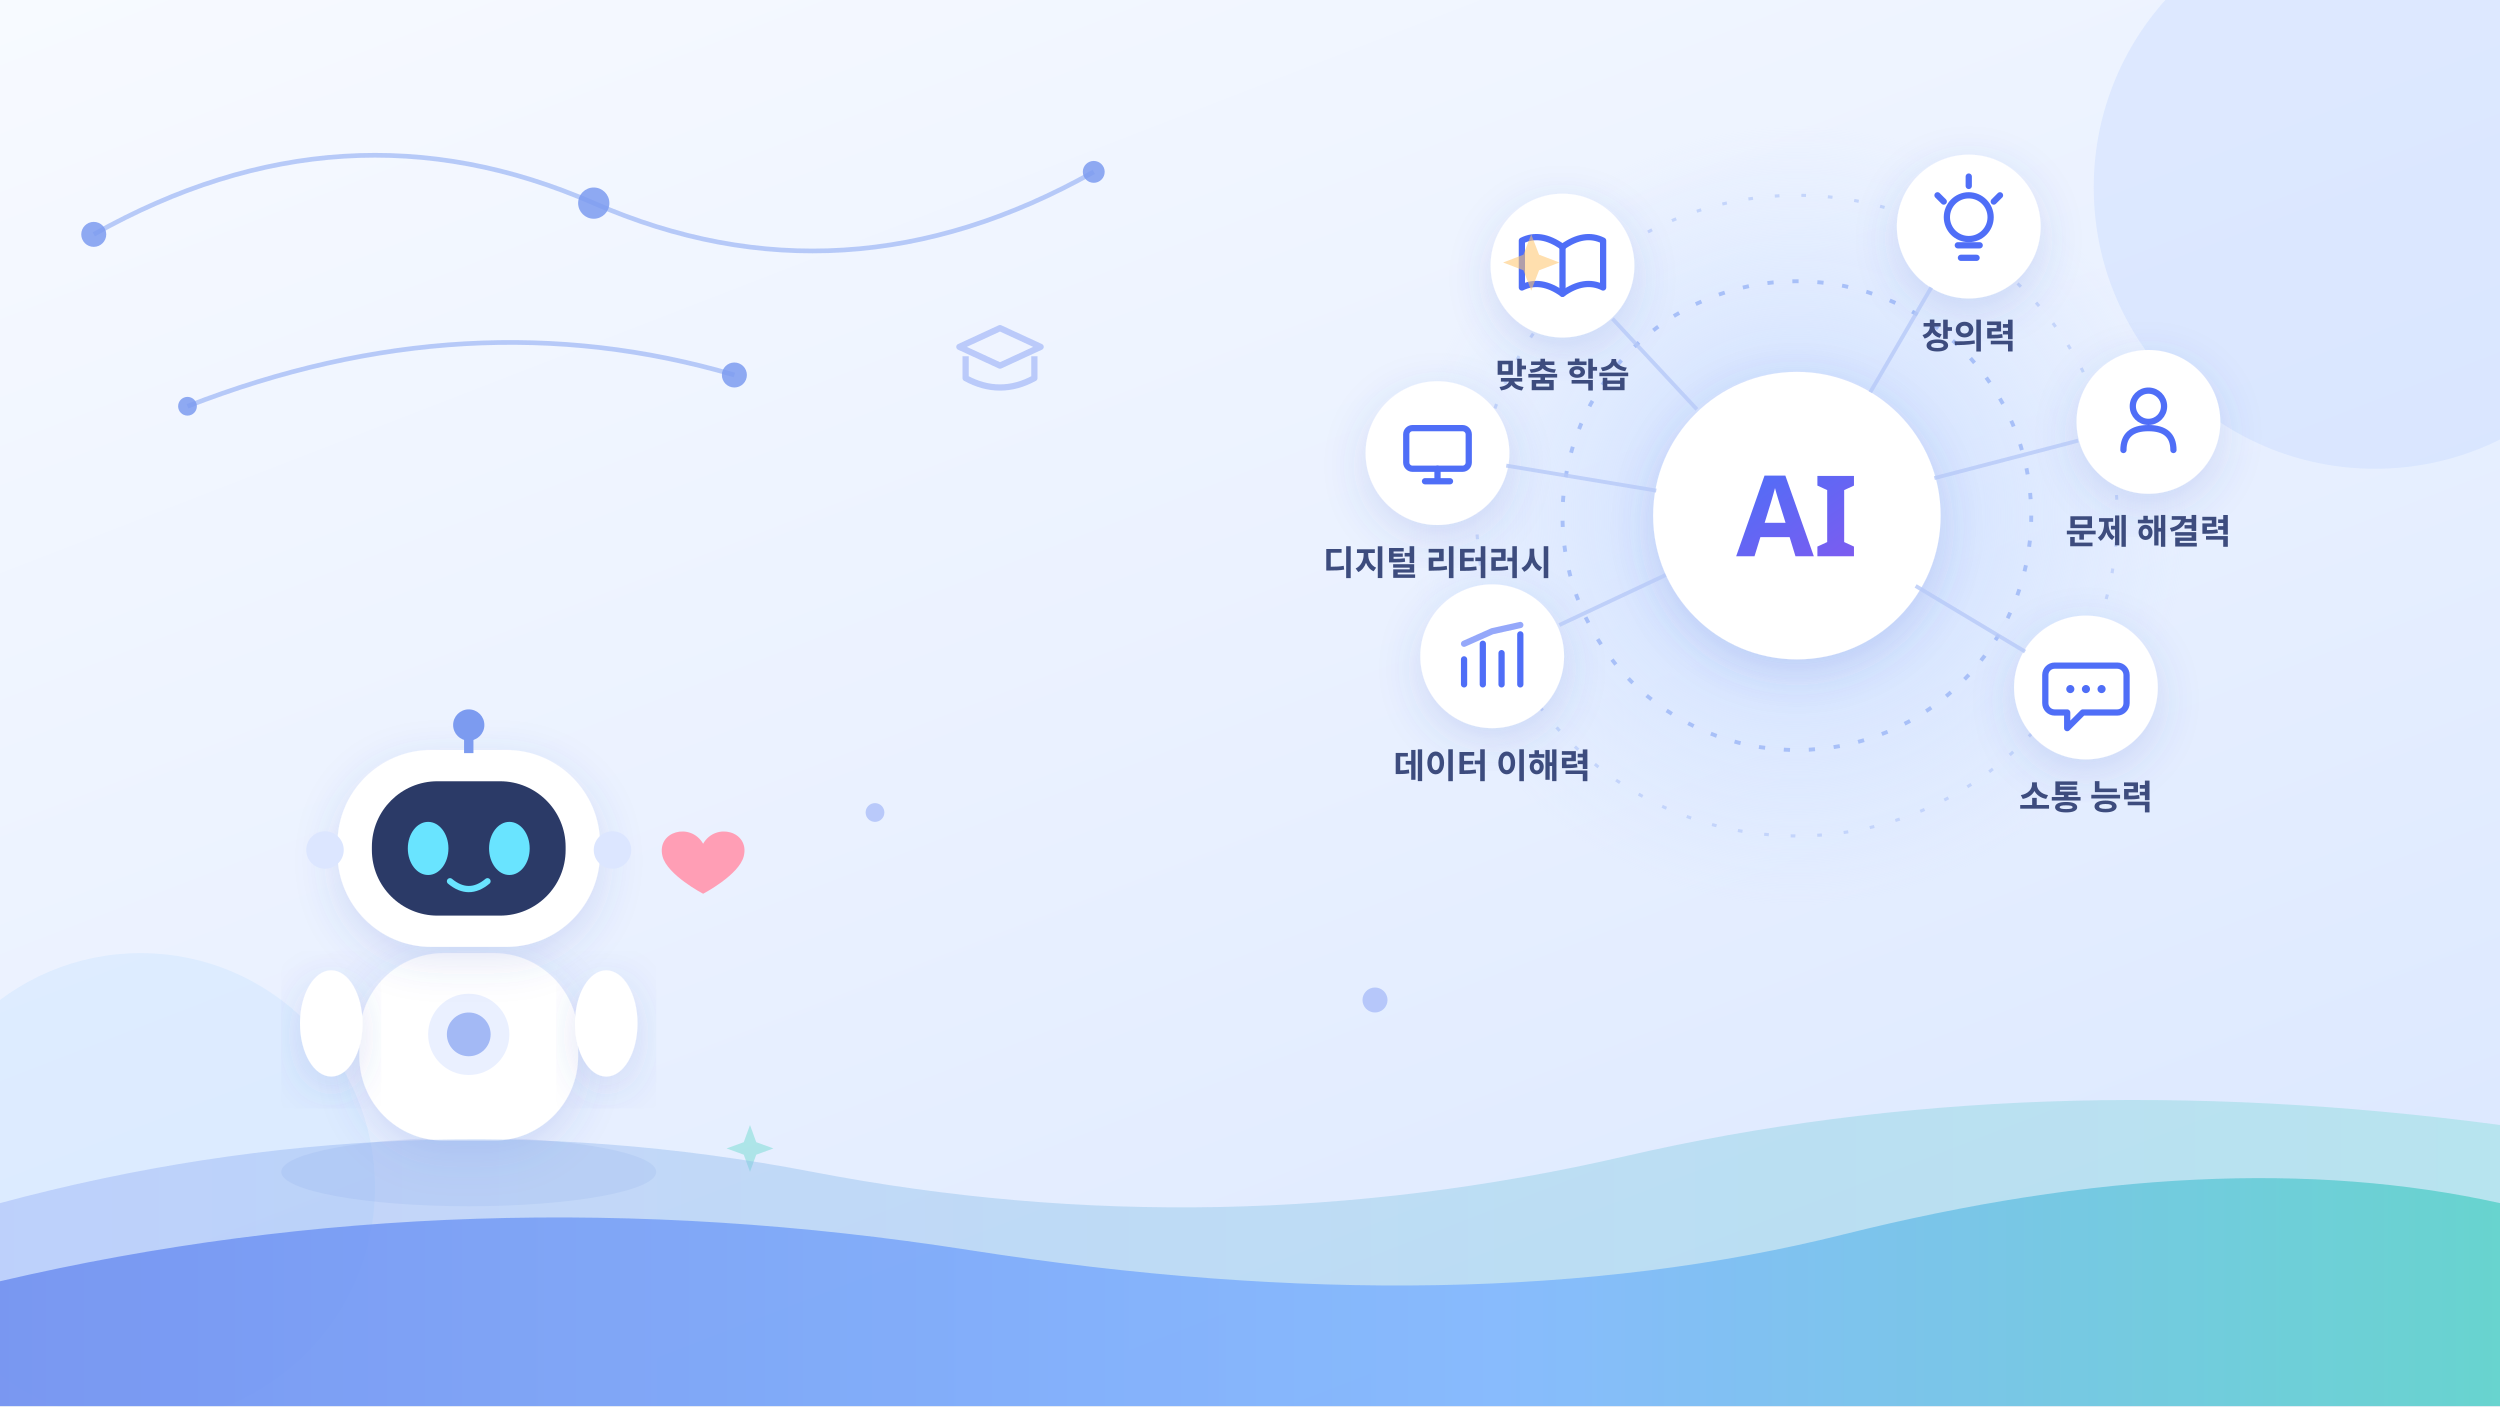
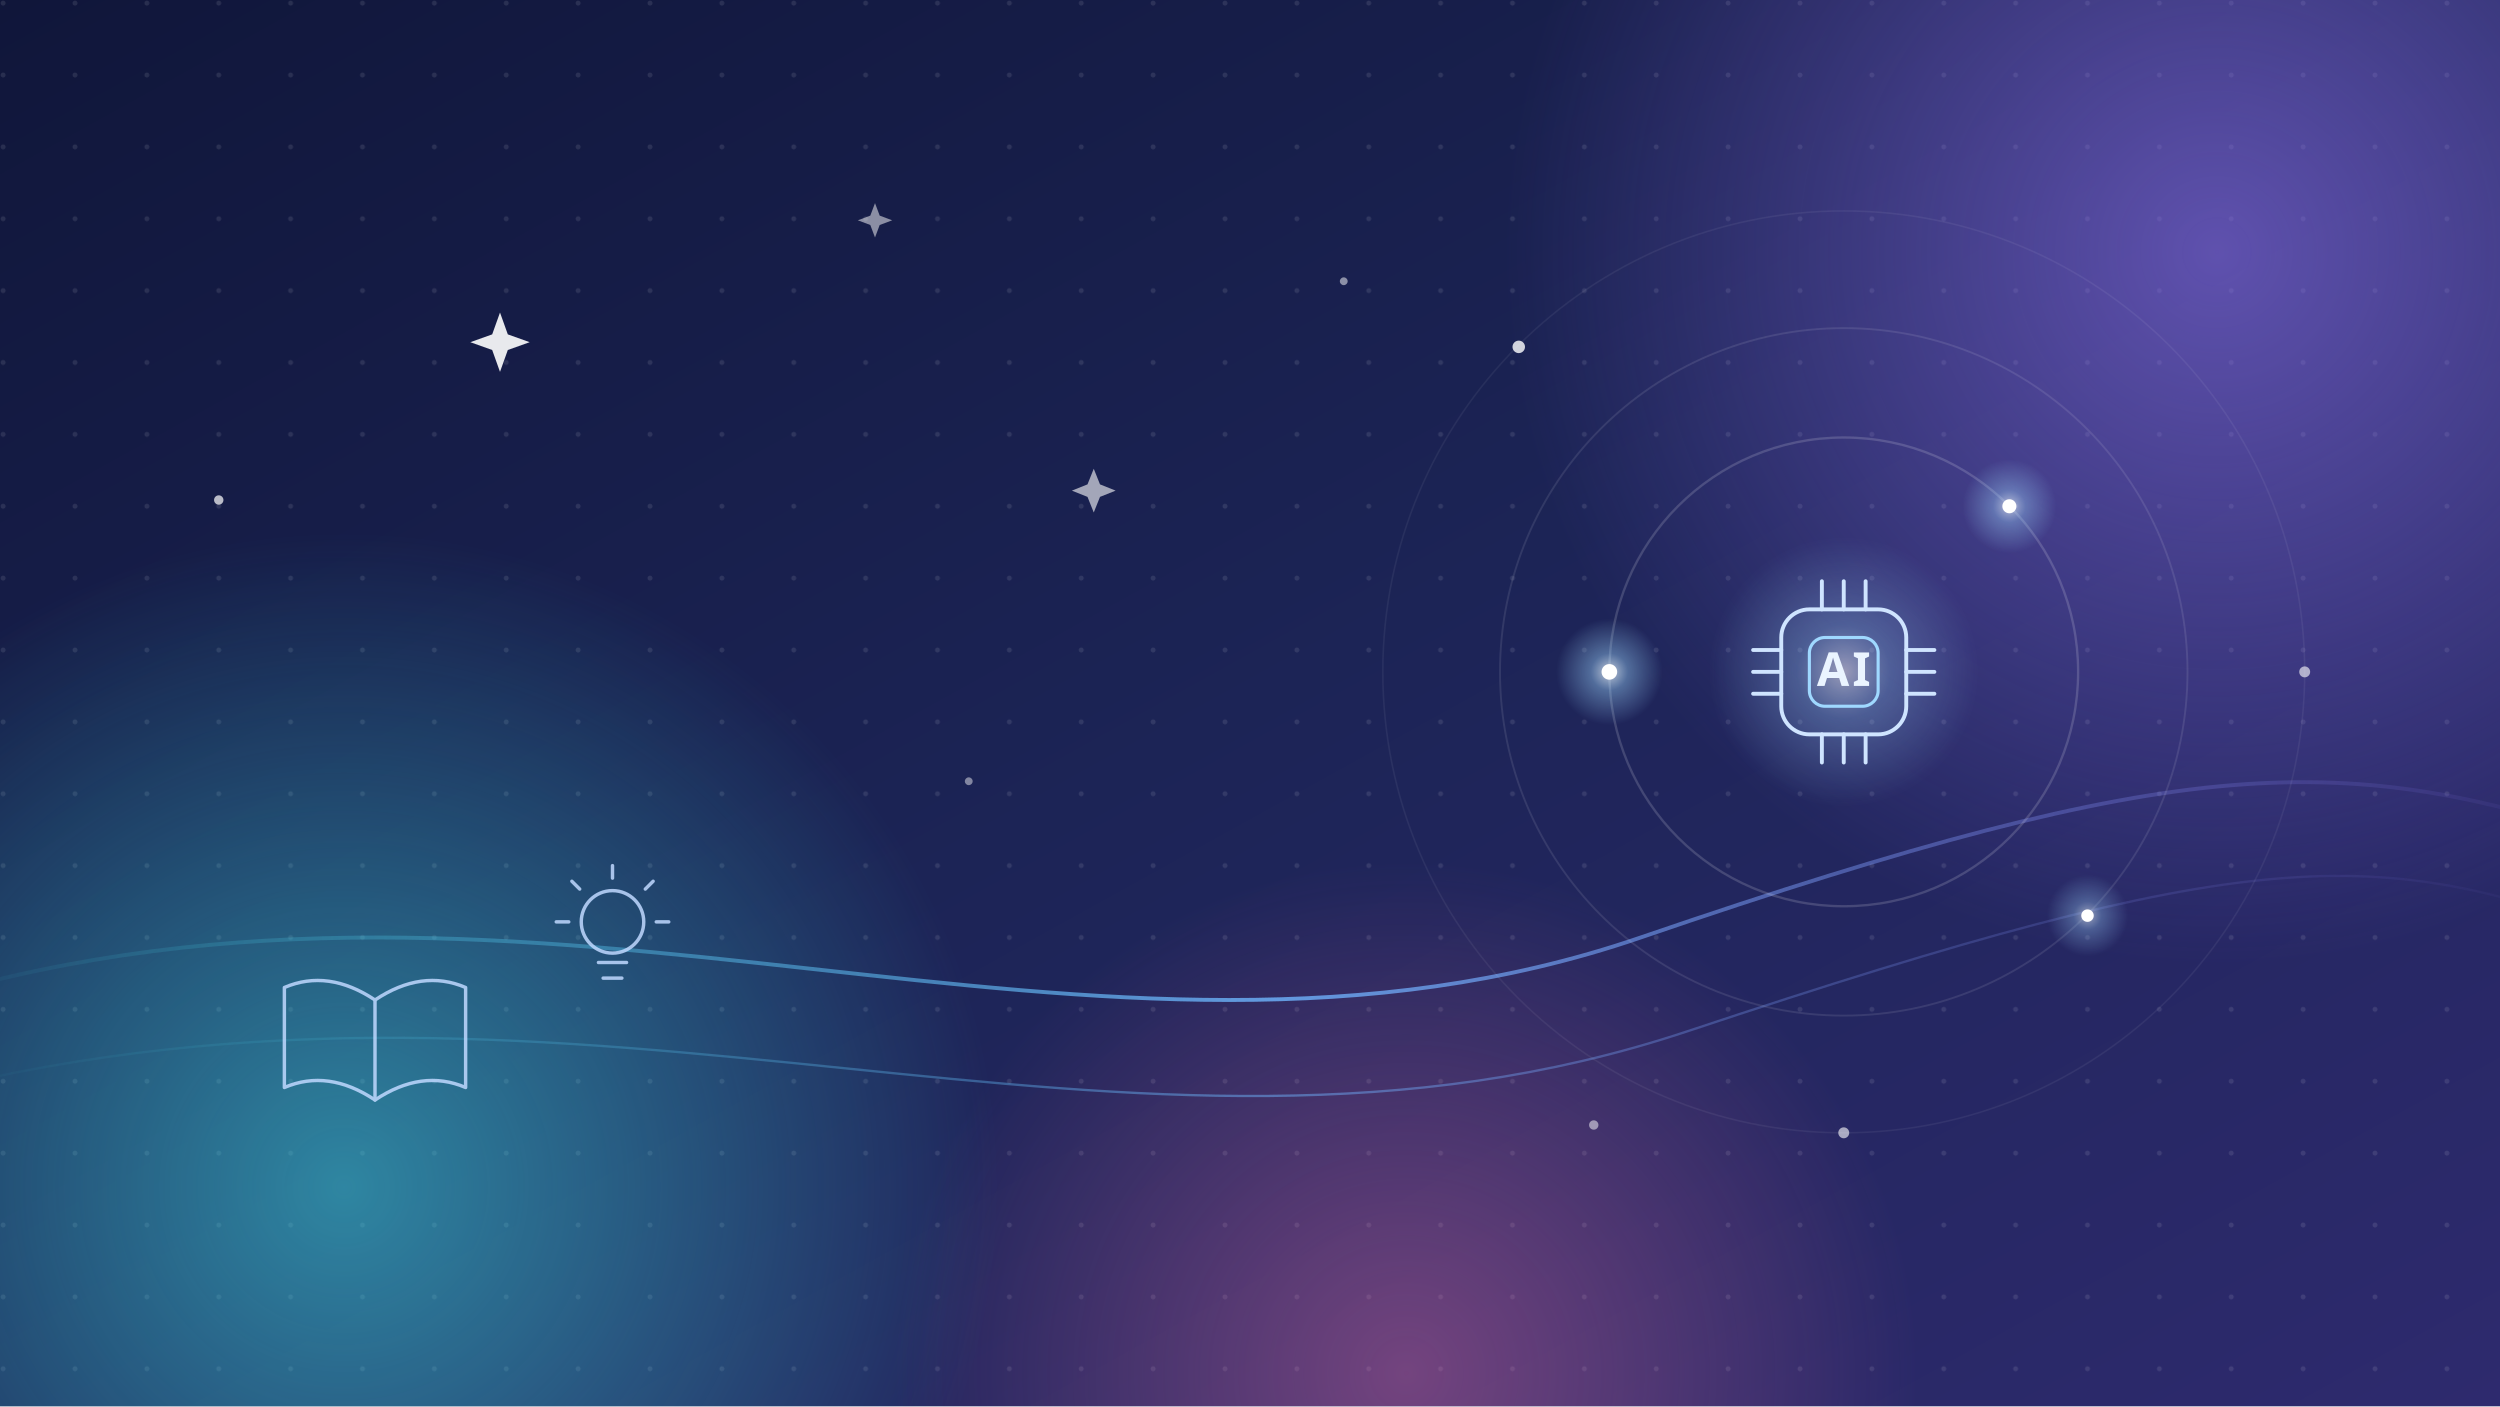
- <svg xmlns="http://www.w3.org/2000/svg" viewBox="0 0 1600 900" preserveAspectRatio="xMidYMid slice" font-family="'Pretendard Variable', Pretendard, 'Malgun Gothic', sans-serif">
+ <svg xmlns="http://www.w3.org/2000/svg" viewBox="0 0 1600 900" preserveAspectRatio="xMidYMid slice">
  <defs>
-     <linearGradient id="bg" x1="0" y1="0" x2="0.7" y2="1">
-       <stop offset="0" stop-color="#F7FAFF" />
-       <stop offset="0.55" stop-color="#EAF1FF" />
-       <stop offset="1" stop-color="#DDE9FF" />
+     <linearGradient id="bg2" x1="0" y1="0" x2="1" y2="1">
+       <stop offset="0" stop-color="#10163A" />
+       <stop offset="0.5" stop-color="#1C2456" />
+       <stop offset="1" stop-color="#2E2A6E" />
    </linearGradient>
-     <linearGradient id="wave1" x1="0" y1="0" x2="1" y2="0">
-       <stop offset="0" stop-color="#6D8DF0" />
-       <stop offset="0.6" stop-color="#7FB5FF" />
-       <stop offset="1" stop-color="#5AD1C8" />
+     <radialGradient id="orbCyan" cx="0.5" cy="0.5" r="0.5">
+       <stop offset="0" stop-color="#3ED6E0" stop-opacity="0.55" />
+       <stop offset="1" stop-color="#3ED6E0" stop-opacity="0" />
+     </radialGradient>
+     <radialGradient id="orbViolet" cx="0.5" cy="0.5" r="0.5">
+       <stop offset="0" stop-color="#8B6FE8" stop-opacity="0.6" />
+       <stop offset="1" stop-color="#8B6FE8" stop-opacity="0" />
+     </radialGradient>
+     <radialGradient id="orbPink" cx="0.5" cy="0.5" r="0.5">
+       <stop offset="0" stop-color="#E86FA8" stop-opacity="0.4" />
+       <stop offset="1" stop-color="#E86FA8" stop-opacity="0" />
+     </radialGradient>
+     <radialGradient id="nodeGlow2" cx="0.5" cy="0.5" r="0.5">
+       <stop offset="0" stop-color="#FFFFFF" stop-opacity="0.95" />
+       <stop offset="0.35" stop-color="#9FD8FF" stop-opacity="0.5" />
+       <stop offset="1" stop-color="#9FD8FF" stop-opacity="0" />
+     </radialGradient>
+     <linearGradient id="sweep" x1="0" y1="0" x2="1" y2="0">
+       <stop offset="0" stop-color="#3ED6E0" stop-opacity="0" />
+       <stop offset="0.5" stop-color="#6FB6FF" stop-opacity="0.8" />
+       <stop offset="1" stop-color="#8B6FE8" stop-opacity="0" />
    </linearGradient>
-     <linearGradient id="wave2" x1="0" y1="0" x2="1" y2="0">
-       <stop offset="0" stop-color="#8FA8F5" />
-       <stop offset="1" stop-color="#7EDCD6" />
-     </linearGradient>
-     <radialGradient id="hubGlow" cx="0.5" cy="0.5" r="0.5">
-       <stop offset="0" stop-color="#BFD4FF" stop-opacity="0.9" />
-       <stop offset="0.6" stop-color="#CFE0FF" stop-opacity="0.4" />
-       <stop offset="1" stop-color="#CFE0FF" stop-opacity="0" />
-     </radialGradient>
-     <linearGradient id="aiText" x1="0" y1="0" x2="1" y2="1">
-       <stop offset="0" stop-color="#4F6EF7" />
-       <stop offset="1" stop-color="#7C5CF0" />
-     </linearGradient>
-     <filter id="soft" x="-30%" y="-30%" width="160%" height="160%">
-       <feDropShadow dx="0" dy="8" stdDeviation="14" flood-color="#3E5BC7" flood-opacity="0.16" />
-     </filter>
+     <pattern id="dots2" width="46" height="46" patternUnits="userSpaceOnUse">
+       <circle cx="2" cy="2" r="1.6" fill="#FFFFFF" opacity="0.10" />
+     </pattern>
  </defs>
-   <rect width="1600" height="900" fill="url(#bg)" />
-   <g stroke="#9DB6F5" stroke-width="3" fill="none" opacity="0.7">
-     <path d="M60 150 Q 220 60 380 130 T 700 110" />
-     <path d="M120 260 Q 300 190 470 240" />
+   <rect width="1600" height="900" fill="url(#bg2)" />
+   <rect width="1600" height="900" fill="url(#dots2)" />
+   <circle cx="220" cy="760" r="420" fill="url(#orbCyan)" />
+   <circle cx="1420" cy="160" r="460" fill="url(#orbViolet)" />
+   <circle cx="900" cy="880" r="330" fill="url(#orbPink)" />
+   <g fill="none">
+     <path d="M-50 640 C 350 520 700 720 1050 600 S 1500 480 1680 540" stroke="url(#sweep)" stroke-width="2.5" />
+     <path d="M-50 700 C 380 590 720 780 1080 660 S 1520 540 1680 600" stroke="url(#sweep)" stroke-width="1.5" opacity="0.6" />
  </g>
-   <g fill="#7C9BF0" opacity="0.85">
-     <circle cx="60" cy="150" r="8" />
-     <circle cx="380" cy="130" r="10" />
-     <circle cx="700" cy="110" r="7" />
-     <circle cx="120" cy="260" r="6" />
-     <circle cx="470" cy="240" r="8" />
-   </g>
-   <circle cx="1520" cy="120" r="180" fill="#C9DBFF" opacity="0.45" />
-   <circle cx="90" cy="760" r="150" fill="#CFE6FF" opacity="0.5" />
-   <g transform="translate(1150,330)">
-     <circle cx="0" cy="0" r="250" fill="url(#hubGlow)" />
-     <circle cx="0" cy="0" r="150" fill="none" stroke="#A8C0F8" stroke-width="2.5" stroke-dasharray="4 12" />
-     <circle cx="0" cy="0" r="205" fill="none" stroke="#BCCEFA" stroke-width="2" stroke-dasharray="3 14" opacity="0.8" />
-     <circle cx="0" cy="0" r="92" fill="#FFFFFF" filter="url(#soft)" />
-     <text x="0" y="26" text-anchor="middle" font-size="72" font-weight="800" fill="url(#aiText)">AI</text>
-     <g transform="translate(-150,-160)">
-       <circle cx="0" cy="0" r="46" fill="#FFFFFF" filter="url(#soft)" />
-       <g stroke="#4F6EF7" stroke-width="4" fill="none" stroke-linecap="round" stroke-linejoin="round">
-         <path d="M0 -12 q -14 -10 -26 -4 l 0 30 q 12 -6 26 4 q 14 -10 26 -4 l 0 -30 q -12 -6 -26 4 Z" />
-         <path d="M0 -12 L 0 18" />
+   <g transform="translate(1180,430)">
+     <circle cx="0" cy="0" r="150" fill="none" stroke="#FFFFFF" stroke-opacity="0.16" stroke-width="1.5" />
+     <circle cx="0" cy="0" r="220" fill="none" stroke="#FFFFFF" stroke-opacity="0.10" stroke-width="1.2" />
+     <circle cx="0" cy="0" r="295" fill="none" stroke="#FFFFFF" stroke-opacity="0.06" stroke-width="1" />
+     <g>
+       <circle cx="0" cy="0" r="86" fill="url(#nodeGlow2)" opacity="0.55" />
+       <rect x="-40" y="-40" width="80" height="80" rx="18" fill="none" stroke="#CFE4FF" stroke-width="2.5" />
+       <rect x="-22" y="-22" width="44" height="44" rx="10" fill="none" stroke="#9FD8FF" stroke-width="2" />
+       <g stroke="#CFE4FF" stroke-width="2.5" stroke-linecap="round">
+         <path d="M-14 -40 v -18 M 0 -40 v -18 M 14 -40 v -18" />
+         <path d="M-14 40 v 18 M 0 40 v 18 M 14 40 v 18" />
+         <path d="M-40 -14 h -18 M -40 0 h -18 M -40 14 h -18" />
+         <path d="M40 -14 h 18 M 40 0 h 18 M 40 14 h 18" />
      </g>
-       <text x="0" y="78" text-anchor="middle" font-size="22" font-weight="600" fill="#3D4C7E">맞춤 학습</text>
+       <text x="0" y="9" text-anchor="middle" font-size="30" font-weight="700" fill="#EAF4FF" font-family="Pretendard, sans-serif" letter-spacing="2">AI</text>
    </g>
-     <g transform="translate(110,-185)">
-       <circle cx="0" cy="0" r="46" fill="#FFFFFF" filter="url(#soft)" />
-       <g stroke="#4F6EF7" stroke-width="4" fill="none" stroke-linecap="round">
-         <circle cx="0" cy="-6" r="14" />
-         <path d="M-7 12 L 7 12 M -5 20 L 5 20" />
-         <path d="M0 -32 L 0 -26 M 20 -20 L 16 -16 M -20 -20 L -16 -16" />
-       </g>
-       <text x="0" y="78" text-anchor="middle" font-size="22" font-weight="600" fill="#3D4C7E">창의력</text>
-     </g>
-     <g transform="translate(225,-60)">
-       <circle cx="0" cy="0" r="46" fill="#FFFFFF" filter="url(#soft)" />
-       <g stroke="#4F6EF7" stroke-width="4" fill="none" stroke-linecap="round">
-         <circle cx="0" cy="-10" r="10" />
-         <path d="M-16 18 q 0 -14 16 -14 q 16 0 16 14" />
-       </g>
-       <text x="0" y="78" text-anchor="middle" font-size="22" font-weight="600" fill="#3D4C7E">문제 해결력</text>
-     </g>
-     <g transform="translate(185,110)">
-       <circle cx="0" cy="0" r="46" fill="#FFFFFF" filter="url(#soft)" />
-       <g stroke="#4F6EF7" stroke-width="4" fill="none" stroke-linecap="round" stroke-linejoin="round">
-         <path d="M-20 -14 h 40 a 6 6 0 0 1 6 6 v 18 a 6 6 0 0 1 -6 6 h -22 l -10 10 v -10 h -8 a 6 6 0 0 1 -6 -6 v -18 a 6 6 0 0 1 6 -6 Z" />
-       </g>
-       <g fill="#4F6EF7">
-         <circle cx="-10" cy="1" r="2.6" />
-         <circle cx="0" cy="1" r="2.6" />
-         <circle cx="10" cy="1" r="2.6" />
-       </g>
-       <text x="0" y="78" text-anchor="middle" font-size="22" font-weight="600" fill="#3D4C7E">소통 능력</text>
-     </g>
-     <g transform="translate(-195,90)">
-       <circle cx="0" cy="0" r="46" fill="#FFFFFF" filter="url(#soft)" />
-       <g stroke="#4F6EF7" stroke-width="4" fill="none" stroke-linecap="round">
-         <path d="M-18 18 L -18 2 M -6 18 L -6 -8 M 6 18 L 6 -2 M 18 18 L 18 -14" />
-         <path d="M-18 -8 L 0 -16 L 18 -20" opacity="0.6" />
-       </g>
-       <text x="0" y="78" text-anchor="middle" font-size="22" font-weight="600" fill="#3D4C7E">데이터 이해력</text>
-     </g>
-     <g transform="translate(-230,-40)">
-       <circle cx="0" cy="0" r="46" fill="#FFFFFF" filter="url(#soft)" />
-       <g stroke="#4F6EF7" stroke-width="4" fill="none" stroke-linecap="round" stroke-linejoin="round">
-         <rect x="-20" y="-16" width="40" height="26" rx="4" />
-         <path d="M-8 18 h 16 M 0 10 L 0 18" />
-       </g>
-       <text x="0" y="78" text-anchor="middle" font-size="22" font-weight="600" fill="#3D4C7E">디지털 리터러시</text>
-     </g>
-     <g stroke="#B7C9F8" stroke-width="2.5" opacity="0.8">
-       <line x1="-64" y1="-68" x2="-118" y2="-126" />
-       <line x1="47" y1="-79" x2="86" y2="-146" />
-       <line x1="88" y1="-24" x2="180" y2="-48" />
-       <line x1="76" y1="45" x2="146" y2="87" />
-       <line x1="-84" y1="38" x2="-152" y2="70" />
-       <line x1="-90" y1="-16" x2="-186" y2="-32" />
+     <g>
+       <circle cx="-150" cy="0" r="34" fill="url(#nodeGlow2)" opacity="0.8" />
+       <circle cx="-150" cy="0" r="5" fill="#FFFFFF" />
+       <circle cx="106" cy="-106" r="30" fill="url(#nodeGlow2)" opacity="0.7" />
+       <circle cx="106" cy="-106" r="4.5" fill="#FFFFFF" />
+       <circle cx="156" cy="156" r="26" fill="url(#nodeGlow2)" opacity="0.6" />
+       <circle cx="156" cy="156" r="4" fill="#FFFFFF" />
+       <circle cx="-208" cy="-208" r="4" fill="#FFFFFF" opacity="0.8" />
+       <circle cx="0" cy="295" r="3.5" fill="#FFFFFF" opacity="0.6" />
+       <circle cx="295" cy="0" r="3.5" fill="#FFFFFF" opacity="0.6" />
    </g>
  </g>
-   <g transform="translate(300,600)">
-     <ellipse cx="0" cy="150" rx="120" ry="22" fill="#3E5BC7" opacity="0.1" />
-     <rect x="-70" y="10" width="140" height="120" rx="54" fill="#FFFFFF" filter="url(#soft)" />
-     <circle cx="0" cy="62" r="26" fill="#EAF0FF" />
-     <circle cx="0" cy="62" r="14" fill="#7C9BF0" opacity="0.65" />
-     <ellipse cx="-88" cy="55" rx="20" ry="34" fill="#FFFFFF" filter="url(#soft)" />
-     <ellipse cx="88" cy="55" rx="20" ry="34" fill="#FFFFFF" filter="url(#soft)" />
-     <rect x="-84" y="-120" width="168" height="126" rx="60" fill="#FFFFFF" filter="url(#soft)" />
-     <rect x="-62" y="-100" width="124" height="86" rx="42" fill="#2B3A67" />
-     <ellipse cx="-26" cy="-57" rx="13" ry="17" fill="#69E4FF" />
-     <ellipse cx="26" cy="-57" rx="13" ry="17" fill="#69E4FF" />
-     <path d="M-12 -36 q 12 10 24 0" stroke="#69E4FF" stroke-width="4" fill="none" stroke-linecap="round" />
-     <circle cx="0" cy="-136" r="10" fill="#7C9BF0" />
-     <rect x="-3" y="-132" width="6" height="14" fill="#7C9BF0" />
-     <circle cx="-92" cy="-56" r="12" fill="#DCE6FF" />
-     <circle cx="92" cy="-56" r="12" fill="#DCE6FF" />
-     <path d="M150 -60 c 8 -14 30 -8 26 8 c -3 12 -26 24 -26 24 c 0 0 -23 -12 -26 -24 c -4 -16 18 -22 26 -8 Z" fill="#FF9EB5" />
+   <g transform="translate(240,640)" stroke="#BFD8FF" stroke-width="2.2" fill="none" stroke-linecap="round" stroke-linejoin="round" opacity="0.85">
+     <path d="M0 0 q -30 -20 -58 -8 l 0 64 q 28 -12 58 8 q 30 -20 58 -8 l 0 -64 q -28 -12 -58 8 Z" />
+     <path d="M0 0 L 0 64" />
  </g>
-   <g opacity="0.55" fill="#8FA8F5">
-     <path d="M640 210 l 26 12 l -26 12 l -26 -12 Z M 618 228 v 14 q 22 12 44 0 v -14" stroke="#8FA8F5" stroke-width="4" fill="none" stroke-linejoin="round" />
-     <circle cx="880" cy="640" r="8" />
-     <circle cx="560" cy="520" r="6" />
-     <path d="M980 150 l 5 13 l 13 5 l -13 5 l -5 13 l -5 -13 l -13 -5 l 13 -5 Z" fill="#FFC46B" />
-     <path d="M480 720 l 4 11 l 11 4 l -11 4 l -4 11 l -4 -11 l -11 -4 l 11 -4 Z" fill="#7EDCD6" />
+   <g transform="translate(392,590)" stroke="#BFD8FF" stroke-width="2.2" fill="none" stroke-linecap="round" opacity="0.85">
+     <circle cx="0" cy="0" r="20" />
+     <path d="M-9 26 L 9 26 M -6 36 L 6 36" />
+     <path d="M0 -36 L 0 -28 M 26 -26 L 21 -21 M -26 -26 L -21 -21 M 36 0 L 28 0 M -36 0 L -28 0" />
  </g>
-   <path d="M0 770 Q 260 700 520 750 T 1040 740 T 1600 720 L 1600 900 L 0 900 Z" fill="url(#wave2)" opacity="0.4" />
-   <path d="M0 820 Q 300 750 620 800 T 1180 790 T 1600 770 L 1600 900 L 0 900 Z" fill="url(#wave1)" opacity="0.85" />
+   <g fill="#FFFFFF">
+     <path d="M320 200 l 5 14 l 14 5 l -14 5 l -5 14 l -5 -14 l -14 -5 l 14 -5 Z" opacity="0.9" />
+     <path d="M700 300 l 4 10 l 10 4 l -10 4 l -4 10 l -4 -10 l -10 -4 l 10 -4 Z" opacity="0.6" />
+     <path d="M560 130 l 3 8 l 8 3 l -8 3 l -3 8 l -3 -8 l -8 -3 l 8 -3 Z" opacity="0.5" />
+     <circle cx="140" cy="320" r="3" opacity="0.7" />
+     <circle cx="860" cy="180" r="2.5" opacity="0.5" />
+     <circle cx="620" cy="500" r="2.5" opacity="0.45" />
+     <circle cx="1020" cy="720" r="3" opacity="0.5" />
+   </g>
</svg>
